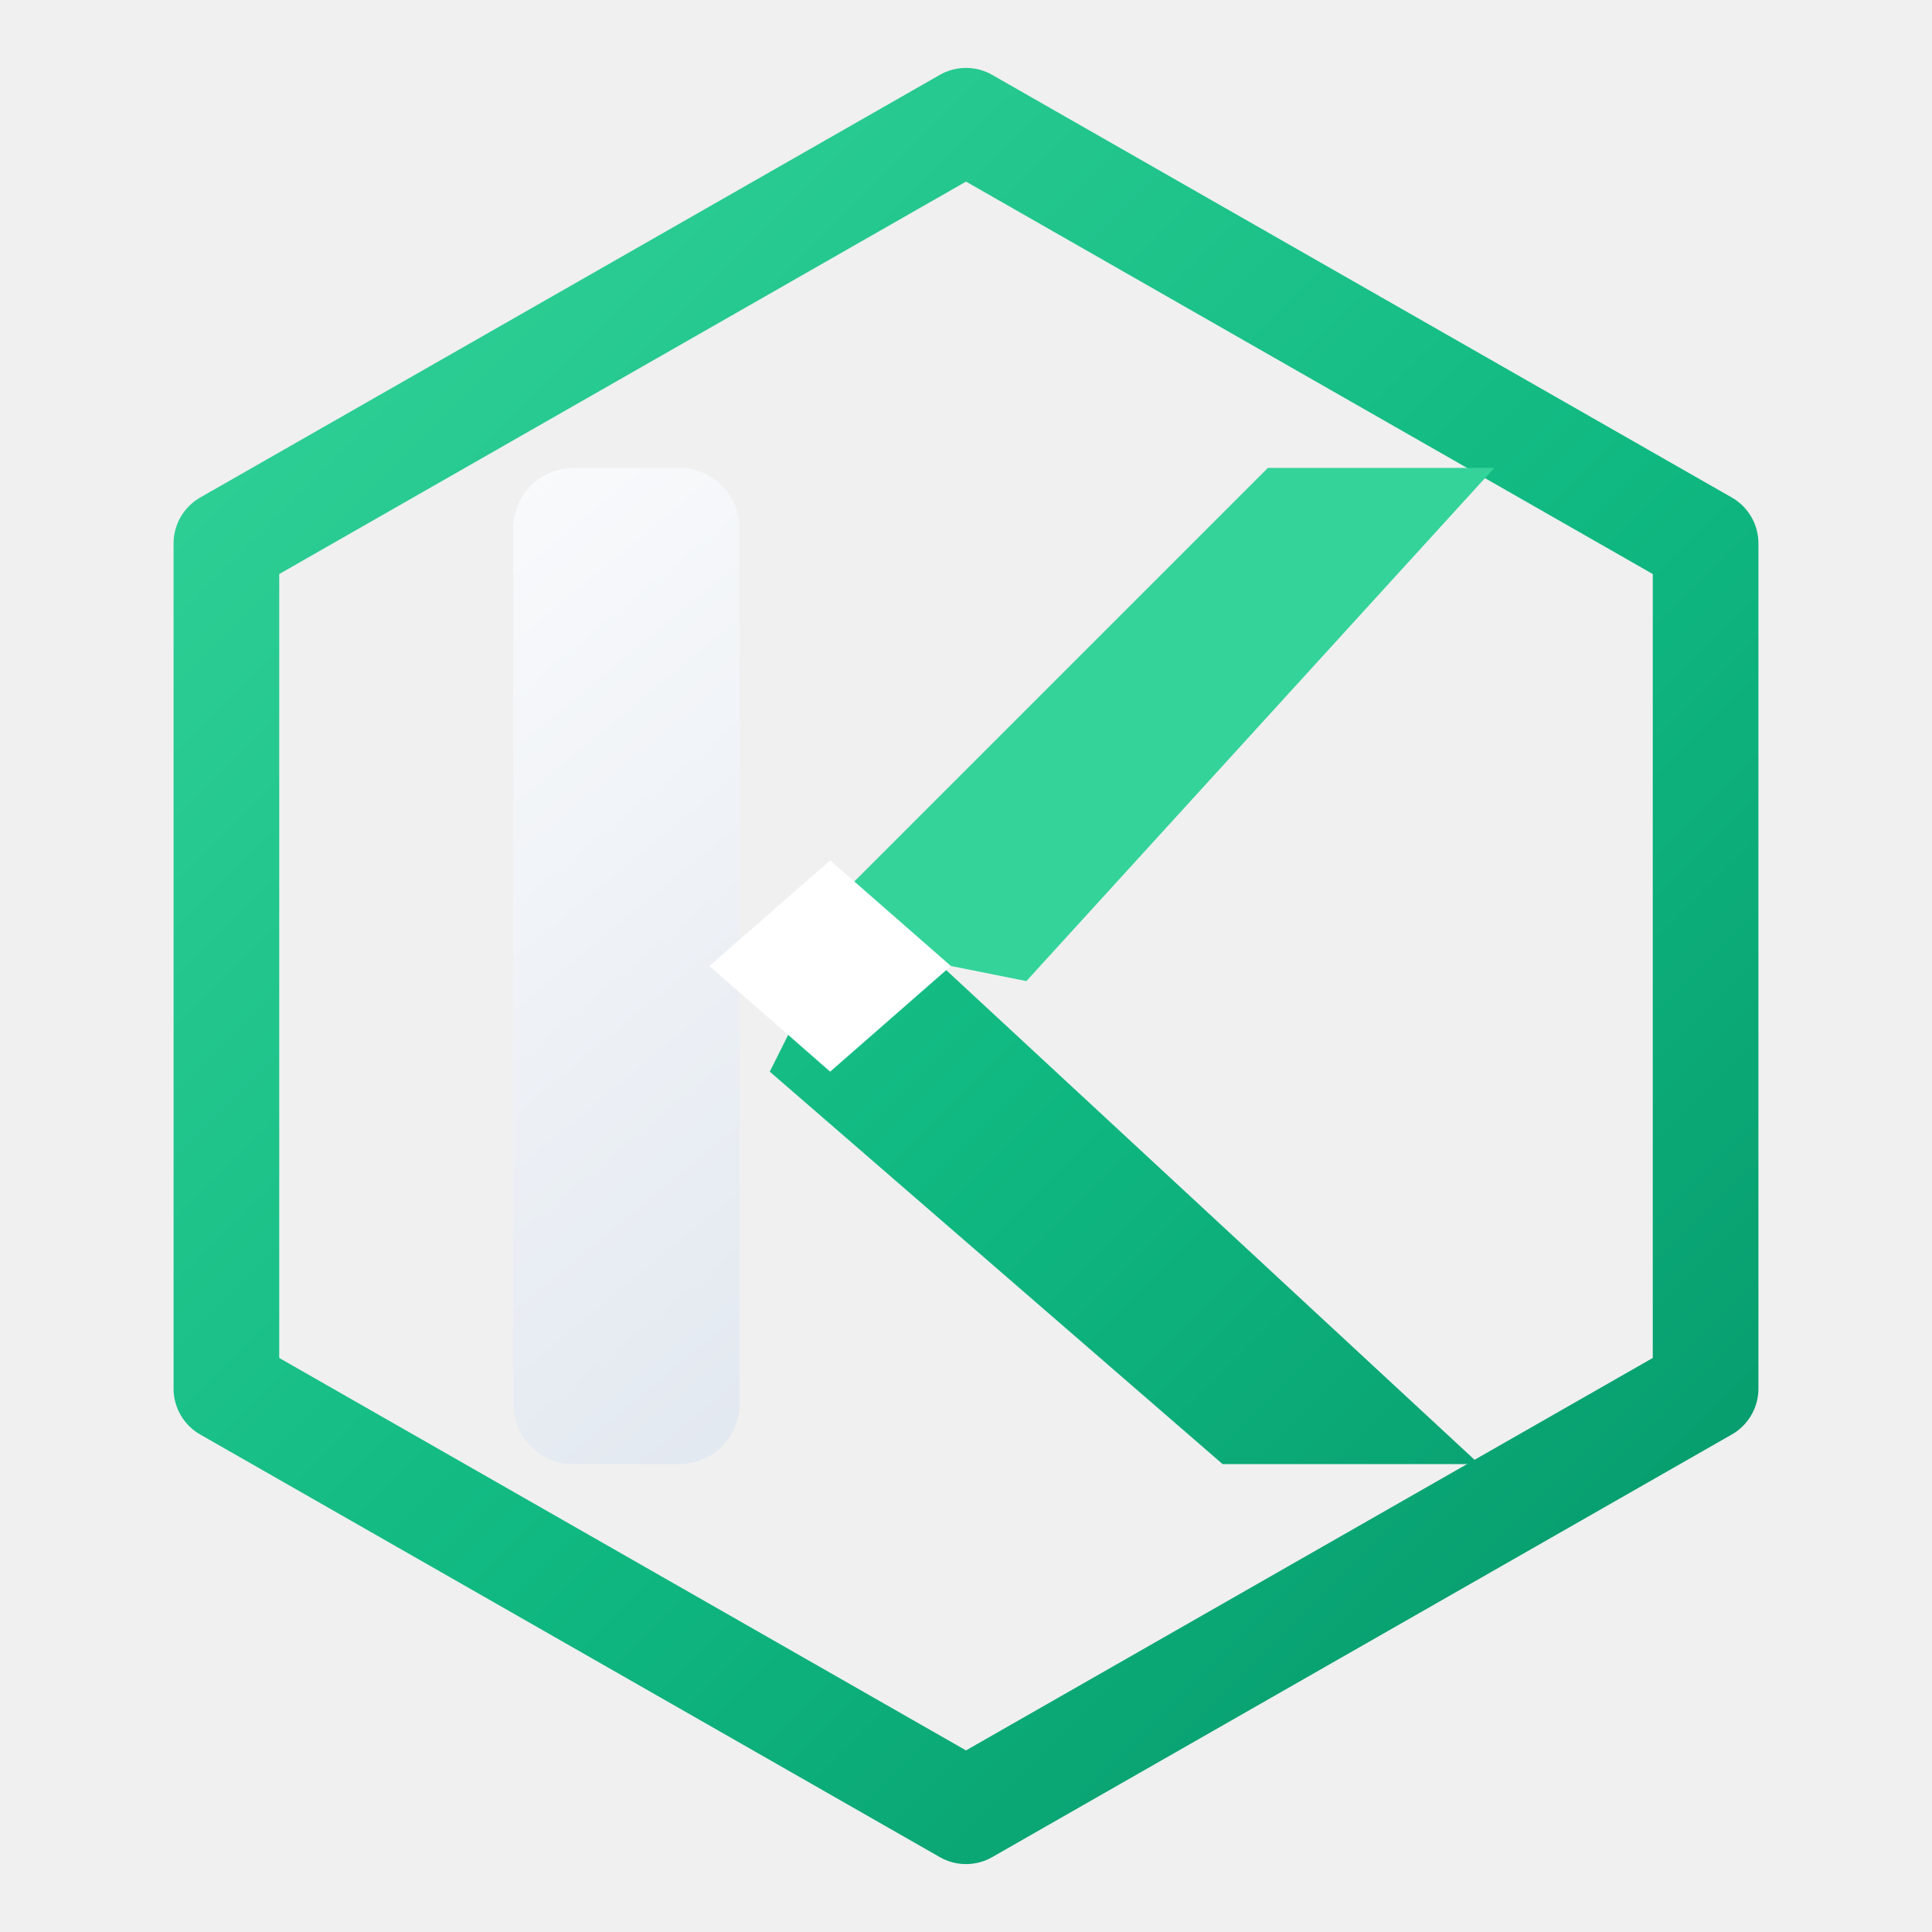
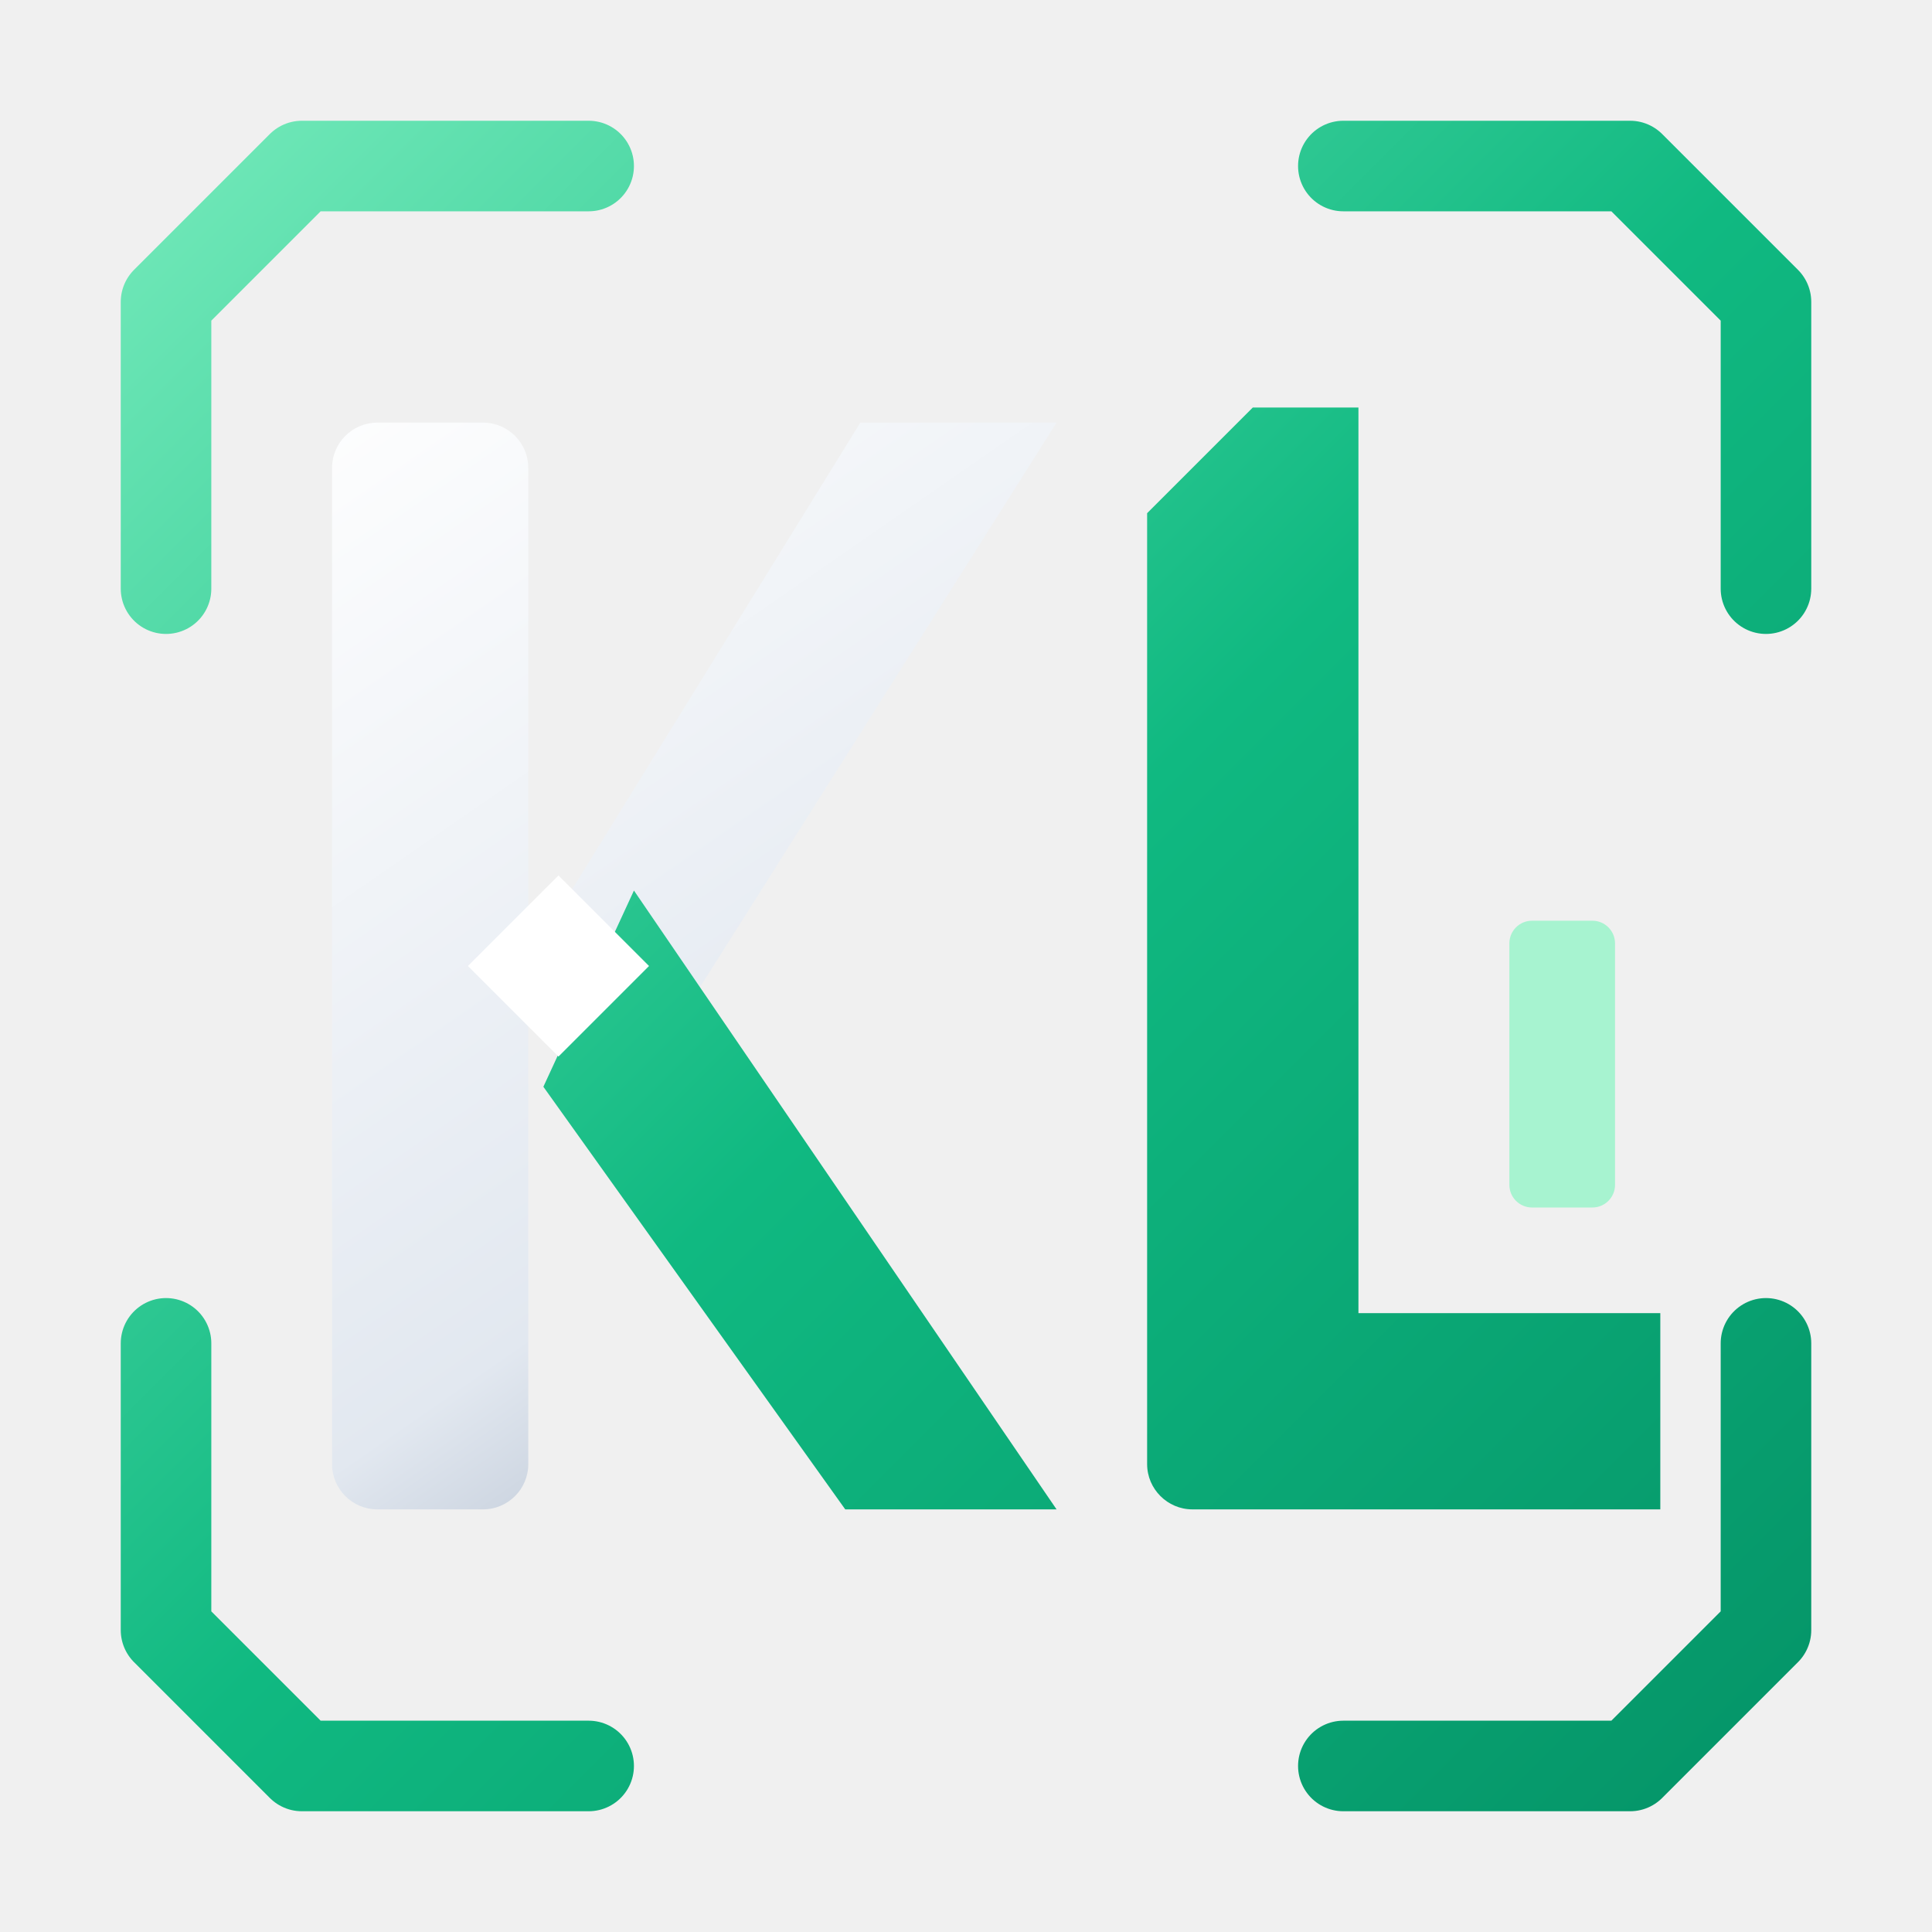
<svg xmlns="http://www.w3.org/2000/svg" viewBox="0 0 256 256" fill="none">
  <defs>
-     <linearGradient id="khumEmerald" x1="24" y1="24" x2="232" y2="232" gradientUnits="userSpaceOnUse">
-       <stop offset="0%" stop-color="#34D399" />
-       <stop offset="55%" stop-color="#10B981" />
+     <linearGradient id="klEmerald" x1="24" y1="24" x2="232" y2="232" gradientUnits="userSpaceOnUse">
+       <stop offset="0%" stop-color="#6EE7B7" />
+       <stop offset="50%" stop-color="#10B981" />
      <stop offset="100%" stop-color="#059669" />
    </linearGradient>
-     <linearGradient id="khumSilver" x1="48" y1="36" x2="200" y2="220" gradientUnits="userSpaceOnUse">
+     <linearGradient id="klSilver" x1="40" y1="48" x2="148" y2="204" gradientUnits="userSpaceOnUse">
      <stop offset="0%" stop-color="#FFFFFF" />
      <stop offset="65%" stop-color="#E2E8F0" />
      <stop offset="100%" stop-color="#94A3B8" />
    </linearGradient>
  </defs>
-   <path d="M128 16L226 72V184L128 240L30 184V72L128 16Z" stroke="url(#khumEmerald)" stroke-width="14" stroke-linejoin="round" />
-   <rect x="68" y="62" width="30" height="132" rx="8" fill="url(#khumSilver)" />
-   <path d="M106 124L168 62H198L136 130L106 124Z" fill="#34D399" />
-   <path d="M114 118L196 194H162L102 142L114 118Z" fill="url(#khumEmerald)" />
-   <polygon points="110,114 126,128 110,142 94,128" fill="#FFFFFF" />
+   <path d="M22 78V40L40 22H78" stroke="url(#klEmerald)" stroke-width="12" stroke-linecap="round" stroke-linejoin="round" />
+   <path d="M178 22H216L234 40V78" stroke="url(#klEmerald)" stroke-width="12" stroke-linecap="round" stroke-linejoin="round" />
+   <path d="M234 178V216L216 234H178" stroke="url(#klEmerald)" stroke-width="12" stroke-linecap="round" stroke-linejoin="round" />
+   <path d="M78 234H40L22 216V178" stroke="url(#klEmerald)" stroke-width="12" stroke-linecap="round" stroke-linejoin="round" />
+   <rect x="44" y="56" width="26" height="144" rx="6" fill="url(#klSilver)" />
+   <path d="M72 124L114 56H140L92 132L72 124Z" fill="url(#klSilver)" />
+   <path d="M84 118L140 200H112L72 144L84 118Z" fill="url(#klEmerald)" />
+   <polygon points="74,116 86,128 74,140 62,128" fill="#FFFFFF" />
+   <path d="M152 68L166 54H180V174H220V200H158C154.7 200 152 197.3 152 194V68Z" fill="url(#klEmerald)" />
+   <rect x="200" y="122" width="14" height="38" rx="3" fill="#A7F3D0" />
</svg>
